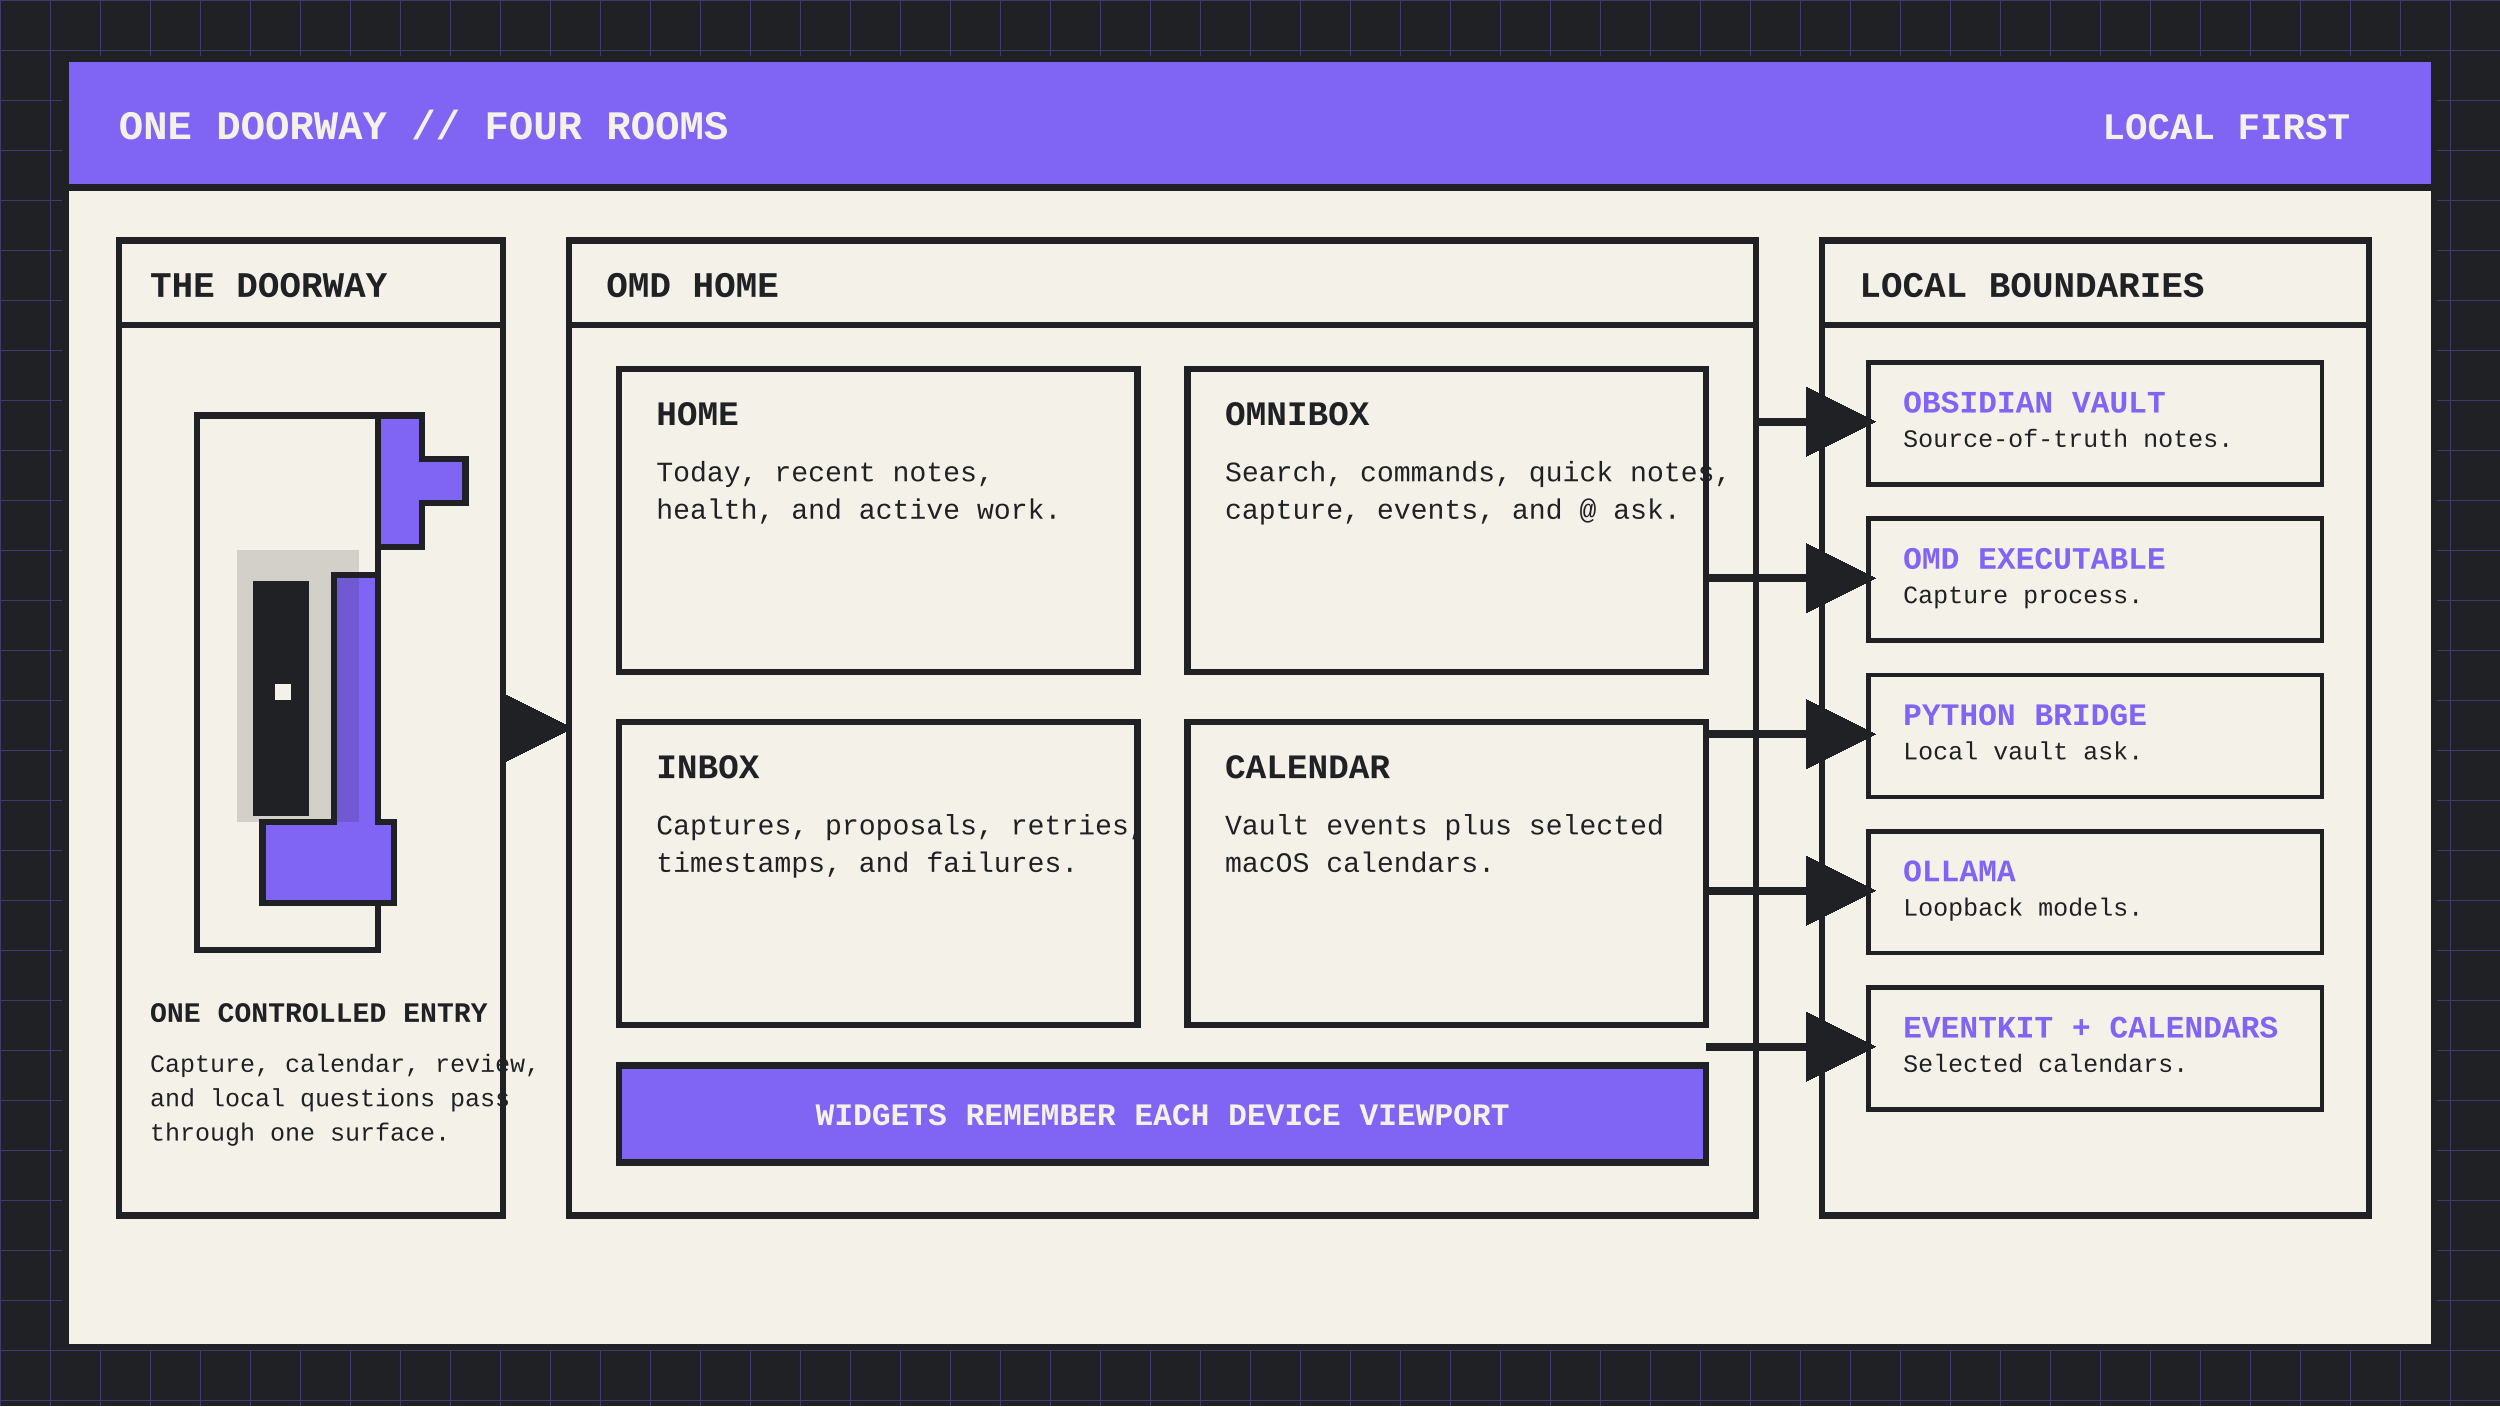
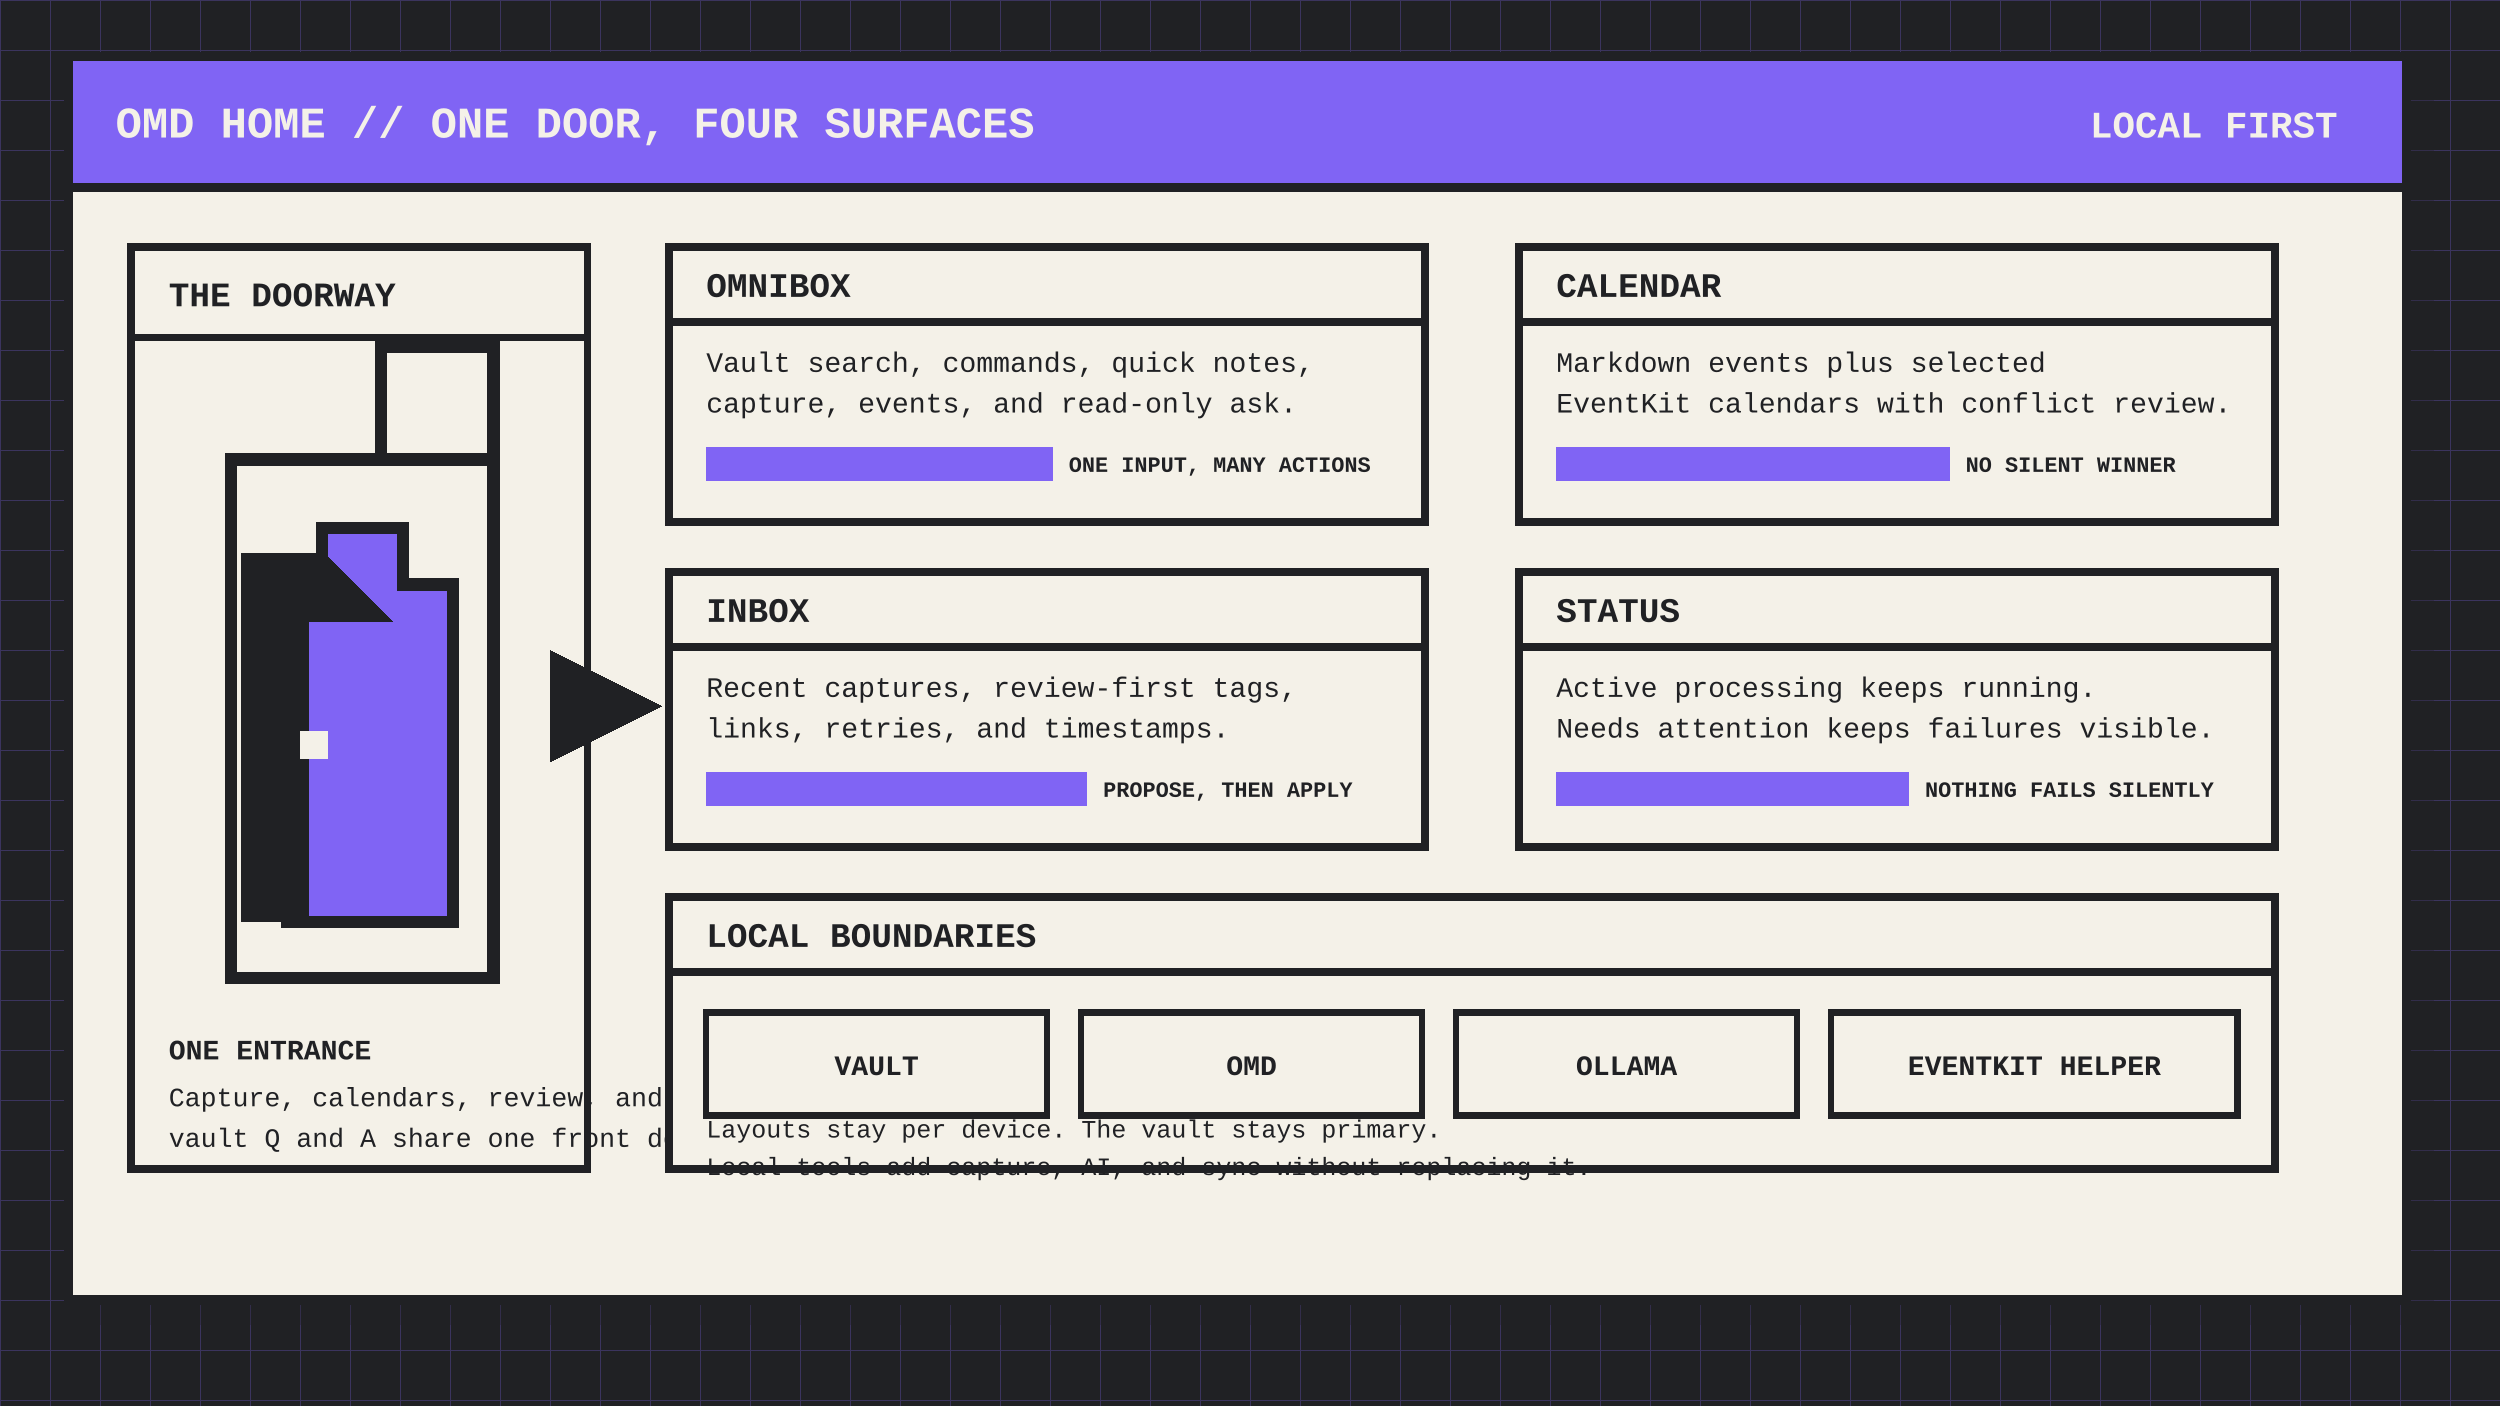
- <svg xmlns="http://www.w3.org/2000/svg" viewBox="0 0 1600 900" role="img" aria-labelledby="title desc" shape-rendering="crispEdges">
+ <svg xmlns="http://www.w3.org/2000/svg" viewBox="0 0 1600 900" role="img" aria-labelledby="title-system desc-system" shape-rendering="crispEdges">
  <defs>
-     <pattern id="grid" width="32" height="32" patternUnits="userSpaceOnUse">
-       <path d="M32 0H0V32" fill="none" stroke="#8064F4" stroke-width="1" opacity="0.45" />
+     <pattern id="grid-system" width="32" height="32" patternUnits="userSpaceOnUse">
+       <path d="M32 0H0V32" fill="none" stroke="#8064F4" stroke-width="1" opacity="0.28" />
    </pattern>
-     <marker id="arrow" markerWidth="9" markerHeight="9" refX="8" refY="4.5" orient="auto" markerUnits="strokeWidth">
-       <path d="M0,0 L9,4.5 L0,9 z" fill="#202124" />
+     <marker id="arrow-system" markerWidth="12" markerHeight="12" refX="10" refY="6" orient="auto" markerUnits="strokeWidth">
+       <path d="M0 0L12 6L0 12Z" fill="#202124" />
    </marker>
  </defs>
  <rect width="1600" height="900" fill="#202124" />
-   <rect width="1600" height="900" fill="url(#grid)" opacity="0.8" />
-   <rect x="42" y="38" width="1516" height="824" fill="#F4F1E8" stroke="#202124" stroke-width="4" />
-   <rect x="42" y="38" width="1516" height="82" fill="#8064F4" stroke="#202124" stroke-width="4" />
-   <text x="76" y="89" font-family="Courier New, monospace" font-size="26" font-weight="700" fill="#F4F1E8">ONE DOORWAY // FOUR ROOMS</text>
-   <text x="1504" y="89" text-anchor="end" font-family="Courier New, monospace" font-size="24" font-weight="700" fill="#F4F1E8">LOCAL FIRST</text>
-   <rect x="76" y="154" width="246" height="624" fill="#F4F1E8" stroke="#202124" stroke-width="4" />
-   <rect x="76" y="154" width="246" height="54" fill="#F4F1E8" stroke="#202124" stroke-width="4" />
-   <text x="96" y="190" font-family="Courier New, monospace" font-size="23" font-weight="700" fill="#202124">THE DOORWAY</text>
-   <path d="M126 266H242V608H126Z" fill="#F4F1E8" stroke="#202124" stroke-width="4" />
-   <path d="M242 266H270V294H298V322H270V350H242Z" fill="#8064F4" stroke="#202124" stroke-width="4" />
-   <path d="M168 526H214V368H242V526H252V578H168Z" fill="#8064F4" stroke="#202124" stroke-width="4" />
-   <path d="M152 352H230V526H152Z" fill="#202124" opacity="0.16" />
-   <path d="M164 374H196V520H164Z" fill="#202124" stroke="#202124" stroke-width="4" />
-   <rect x="176" y="438" width="10" height="10" fill="#F4F1E8" />
-   <text x="96" y="654" font-family="Courier New, monospace" font-size="18" font-weight="700" fill="#202124">ONE CONTROLLED ENTRY</text>
-   <text x="96" y="686" font-family="Courier New, monospace" font-size="16" fill="#202124">Capture, calendar, review,</text>
-   <text x="96" y="708" font-family="Courier New, monospace" font-size="16" fill="#202124">and local questions pass</text>
-   <text x="96" y="730" font-family="Courier New, monospace" font-size="16" fill="#202124">through one surface.</text>
-   <line x1="322" y1="466" x2="362" y2="466" stroke="#202124" stroke-width="5" marker-end="url(#arrow)" />
-   <rect x="364" y="154" width="760" height="624" fill="#F4F1E8" stroke="#202124" stroke-width="4" />
-   <rect x="364" y="154" width="760" height="54" fill="#F4F1E8" stroke="#202124" stroke-width="4" />
-   <text x="388" y="190" font-family="Courier New, monospace" font-size="23" font-weight="700" fill="#202124">OMD HOME</text>
-   <rect x="396" y="236" width="332" height="194" fill="#F4F1E8" stroke="#202124" stroke-width="4" />
-   <rect x="760" y="236" width="332" height="194" fill="#F4F1E8" stroke="#202124" stroke-width="4" />
-   <rect x="396" y="462" width="332" height="194" fill="#F4F1E8" stroke="#202124" stroke-width="4" />
-   <rect x="760" y="462" width="332" height="194" fill="#F4F1E8" stroke="#202124" stroke-width="4" />
-   <rect x="396" y="682" width="696" height="62" fill="#8064F4" stroke="#202124" stroke-width="4" />
-   <text x="420" y="272" font-family="Courier New, monospace" font-size="22" font-weight="700" fill="#202124">HOME</text>
-   <text x="420" y="308" font-family="Courier New, monospace" font-size="18" fill="#202124">Today, recent notes,</text>
-   <text x="420" y="332" font-family="Courier New, monospace" font-size="18" fill="#202124">health, and active work.</text>
-   <text x="784" y="272" font-family="Courier New, monospace" font-size="22" font-weight="700" fill="#202124">OMNIBOX</text>
-   <text x="784" y="308" font-family="Courier New, monospace" font-size="18" fill="#202124">Search, commands, quick notes,</text>
-   <text x="784" y="332" font-family="Courier New, monospace" font-size="18" fill="#202124">capture, events, and @ ask.</text>
-   <text x="420" y="498" font-family="Courier New, monospace" font-size="22" font-weight="700" fill="#202124">INBOX</text>
-   <text x="420" y="534" font-family="Courier New, monospace" font-size="18" fill="#202124">Captures, proposals, retries,</text>
-   <text x="420" y="558" font-family="Courier New, monospace" font-size="18" fill="#202124">timestamps, and failures.</text>
-   <text x="784" y="498" font-family="Courier New, monospace" font-size="22" font-weight="700" fill="#202124">CALENDAR</text>
-   <text x="784" y="534" font-family="Courier New, monospace" font-size="18" fill="#202124">Vault events plus selected</text>
-   <text x="784" y="558" font-family="Courier New, monospace" font-size="18" fill="#202124">macOS calendars.</text>
-   <text x="744" y="720" text-anchor="middle" font-family="Courier New, monospace" font-size="20" font-weight="700" fill="#F4F1E8">WIDGETS REMEMBER EACH DEVICE VIEWPORT</text>
-   <rect x="1166" y="154" width="350" height="624" fill="#F4F1E8" stroke="#202124" stroke-width="4" />
-   <rect x="1166" y="154" width="350" height="54" fill="#F4F1E8" stroke="#202124" stroke-width="4" />
-   <text x="1190" y="190" font-family="Courier New, monospace" font-size="23" font-weight="700" fill="#202124">LOCAL BOUNDARIES</text>
-   <rect x="1196" y="232" width="290" height="78" fill="#F4F1E8" stroke="#202124" stroke-width="3" />
-   <rect x="1196" y="332" width="290" height="78" fill="#F4F1E8" stroke="#202124" stroke-width="3" />
-   <rect x="1196" y="432" width="290" height="78" fill="#F4F1E8" stroke="#202124" stroke-width="3" />
-   <rect x="1196" y="532" width="290" height="78" fill="#F4F1E8" stroke="#202124" stroke-width="3" />
-   <rect x="1196" y="632" width="290" height="78" fill="#F4F1E8" stroke="#202124" stroke-width="3" />
-   <text x="1218" y="264" font-family="Courier New, monospace" font-size="20" font-weight="700" fill="#8064F4">OBSIDIAN VAULT</text>
-   <text x="1218" y="286" font-family="Courier New, monospace" font-size="16" fill="#202124">Source-of-truth notes.</text>
-   <text x="1218" y="364" font-family="Courier New, monospace" font-size="20" font-weight="700" fill="#8064F4">OMD EXECUTABLE</text>
-   <text x="1218" y="386" font-family="Courier New, monospace" font-size="16" fill="#202124">Capture process.</text>
-   <text x="1218" y="464" font-family="Courier New, monospace" font-size="20" font-weight="700" fill="#8064F4">PYTHON BRIDGE</text>
-   <text x="1218" y="486" font-family="Courier New, monospace" font-size="16" fill="#202124">Local vault ask.</text>
-   <text x="1218" y="564" font-family="Courier New, monospace" font-size="20" font-weight="700" fill="#8064F4">OLLAMA</text>
-   <text x="1218" y="586" font-family="Courier New, monospace" font-size="16" fill="#202124">Loopback models.</text>
-   <text x="1218" y="664" font-family="Courier New, monospace" font-size="20" font-weight="700" fill="#8064F4">EVENTKIT + CALENDARS</text>
-   <text x="1218" y="686" font-family="Courier New, monospace" font-size="16" fill="#202124">Selected calendars.</text>
-   <line x1="1124" y1="270" x2="1196" y2="270" stroke="#202124" stroke-width="5" marker-end="url(#arrow)" />
-   <line x1="1092" y1="370" x2="1196" y2="370" stroke="#202124" stroke-width="5" marker-end="url(#arrow)" />
-   <line x1="1092" y1="470" x2="1196" y2="470" stroke="#202124" stroke-width="5" marker-end="url(#arrow)" />
-   <line x1="1092" y1="570" x2="1196" y2="570" stroke="#202124" stroke-width="5" marker-end="url(#arrow)" />
-   <line x1="1092" y1="670" x2="1196" y2="670" stroke="#202124" stroke-width="5" marker-end="url(#arrow)" />
+   <rect width="1600" height="900" fill="url(#grid-system)" />
+   <rect x="62" y="52" width="1496" height="796" fill="#202124" opacity="0.34" />
+   <rect x="44" y="36" width="1496" height="796" fill="#F4F1E8" stroke="#202124" stroke-width="6" />
+   <rect x="44" y="36" width="1496" height="84" fill="#8064F4" stroke="#202124" stroke-width="6" />
+   <text x="74" y="88" font-family="Courier New, monospace" font-size="28" font-weight="700" fill="#F4F1E8">OMD HOME // ONE DOOR, FOUR SURFACES</text>
+   <text x="1496" y="88" text-anchor="end" font-family="Courier New, monospace" font-size="24" font-weight="700" fill="#F4F1E8">LOCAL FIRST</text>
+   <rect x="84" y="158" width="292" height="590" fill="#F4F1E8" stroke="#202124" stroke-width="5" />
+   <rect x="84" y="158" width="292" height="58" fill="#F4F1E8" stroke="#202124" stroke-width="5" />
+   <text x="108" y="196" font-family="Courier New, monospace" font-size="22" font-weight="700" fill="#202124">THE DOORWAY</text>
+   <path d="M148 294H316V626H148Z" fill="#F4F1E8" stroke="#202124" stroke-width="8" />
+   <path d="M148 294H244V222H316V294" fill="none" stroke="#202124" stroke-width="8" />
+   <path d="M238 590H290V374H258V338H206V374H184V590H238Z" fill="#8064F4" stroke="#202124" stroke-width="8" />
+   <path d="M194 590V394H242L206 358H158V590" fill="#202124" stroke="#202124" stroke-width="8" />
+   <rect x="192" y="468" width="18" height="18" fill="#F4F1E8" />
+   <text x="108" y="678" font-family="Courier New, monospace" font-size="18" font-weight="700" fill="#202124">ONE ENTRANCE</text>
+   <text x="108" y="708" font-family="Courier New, monospace" font-size="17" fill="#202124">Capture, calendars, review, and</text>
+   <text x="108" y="734" font-family="Courier New, monospace" font-size="17" fill="#202124">vault Q and A share one front door.</text>
+   <line x1="376" y1="452" x2="412" y2="452" stroke="#202124" stroke-width="6" marker-end="url(#arrow-system)" />
+   <rect x="428" y="158" width="484" height="176" fill="#F4F1E8" stroke="#202124" stroke-width="5" />
+   <rect x="428" y="158" width="484" height="48" fill="#F4F1E8" stroke="#202124" stroke-width="5" />
+   <text x="452" y="190" font-family="Courier New, monospace" font-size="22" font-weight="700" fill="#202124">OMNIBOX</text>
+   <text x="452" y="238" font-family="Courier New, monospace" font-size="18" fill="#202124">Vault search, commands, quick notes,</text>
+   <text x="452" y="264" font-family="Courier New, monospace" font-size="18" fill="#202124">capture, events, and read-only ask.</text>
+   <rect x="452" y="286" width="222" height="22" fill="#8064F4" />
+   <text x="684" y="302" font-family="Courier New, monospace" font-size="14" font-weight="700" fill="#202124">ONE INPUT, MANY ACTIONS</text>
+   <rect x="972" y="158" width="484" height="176" fill="#F4F1E8" stroke="#202124" stroke-width="5" />
+   <rect x="972" y="158" width="484" height="48" fill="#F4F1E8" stroke="#202124" stroke-width="5" />
+   <text x="996" y="190" font-family="Courier New, monospace" font-size="22" font-weight="700" fill="#202124">CALENDAR</text>
+   <text x="996" y="238" font-family="Courier New, monospace" font-size="18" fill="#202124">Markdown events plus selected</text>
+   <text x="996" y="264" font-family="Courier New, monospace" font-size="18" fill="#202124">EventKit calendars with conflict review.</text>
+   <rect x="996" y="286" width="252" height="22" fill="#8064F4" />
+   <text x="1258" y="302" font-family="Courier New, monospace" font-size="14" font-weight="700" fill="#202124">NO SILENT WINNER</text>
+   <rect x="428" y="366" width="484" height="176" fill="#F4F1E8" stroke="#202124" stroke-width="5" />
+   <rect x="428" y="366" width="484" height="48" fill="#F4F1E8" stroke="#202124" stroke-width="5" />
+   <text x="452" y="398" font-family="Courier New, monospace" font-size="22" font-weight="700" fill="#202124">INBOX</text>
+   <text x="452" y="446" font-family="Courier New, monospace" font-size="18" fill="#202124">Recent captures, review-first tags,</text>
+   <text x="452" y="472" font-family="Courier New, monospace" font-size="18" fill="#202124">links, retries, and timestamps.</text>
+   <rect x="452" y="494" width="244" height="22" fill="#8064F4" />
+   <text x="706" y="510" font-family="Courier New, monospace" font-size="14" font-weight="700" fill="#202124">PROPOSE, THEN APPLY</text>
+   <rect x="972" y="366" width="484" height="176" fill="#F4F1E8" stroke="#202124" stroke-width="5" />
+   <rect x="972" y="366" width="484" height="48" fill="#F4F1E8" stroke="#202124" stroke-width="5" />
+   <text x="996" y="398" font-family="Courier New, monospace" font-size="22" font-weight="700" fill="#202124">STATUS</text>
+   <text x="996" y="446" font-family="Courier New, monospace" font-size="18" fill="#202124">Active processing keeps running.</text>
+   <text x="996" y="472" font-family="Courier New, monospace" font-size="18" fill="#202124">Needs attention keeps failures visible.</text>
+   <rect x="996" y="494" width="226" height="22" fill="#8064F4" />
+   <text x="1232" y="510" font-family="Courier New, monospace" font-size="14" font-weight="700" fill="#202124">NOTHING FAILS SILENTLY</text>
+   <rect x="428" y="574" width="1028" height="174" fill="#F4F1E8" stroke="#202124" stroke-width="5" />
+   <rect x="428" y="574" width="1028" height="48" fill="#F4F1E8" stroke="#202124" stroke-width="5" />
+   <text x="452" y="606" font-family="Courier New, monospace" font-size="22" font-weight="700" fill="#202124">LOCAL BOUNDARIES</text>
+   <rect x="452" y="648" width="218" height="66" fill="#F4F1E8" stroke="#202124" stroke-width="4" />
+   <rect x="692" y="648" width="218" height="66" fill="#F4F1E8" stroke="#202124" stroke-width="4" />
+   <rect x="932" y="648" width="218" height="66" fill="#F4F1E8" stroke="#202124" stroke-width="4" />
+   <rect x="1172" y="648" width="260" height="66" fill="#F4F1E8" stroke="#202124" stroke-width="4" />
+   <text x="561" y="688" text-anchor="middle" font-family="Courier New, monospace" font-size="18" font-weight="700" fill="#202124">VAULT</text>
+   <text x="801" y="688" text-anchor="middle" font-family="Courier New, monospace" font-size="18" font-weight="700" fill="#202124">OMD</text>
+   <text x="1041" y="688" text-anchor="middle" font-family="Courier New, monospace" font-size="18" font-weight="700" fill="#202124">OLLAMA</text>
+   <text x="1302" y="688" text-anchor="middle" font-family="Courier New, monospace" font-size="18" font-weight="700" fill="#202124">EVENTKIT HELPER</text>
+   <text x="452" y="728" font-family="Courier New, monospace" font-size="16" fill="#202124">Layouts stay per device. The vault stays primary.</text>
+   <text x="452" y="752" font-family="Courier New, monospace" font-size="16" fill="#202124">Local tools add capture, AI, and sync without replacing it.</text>
</svg>
